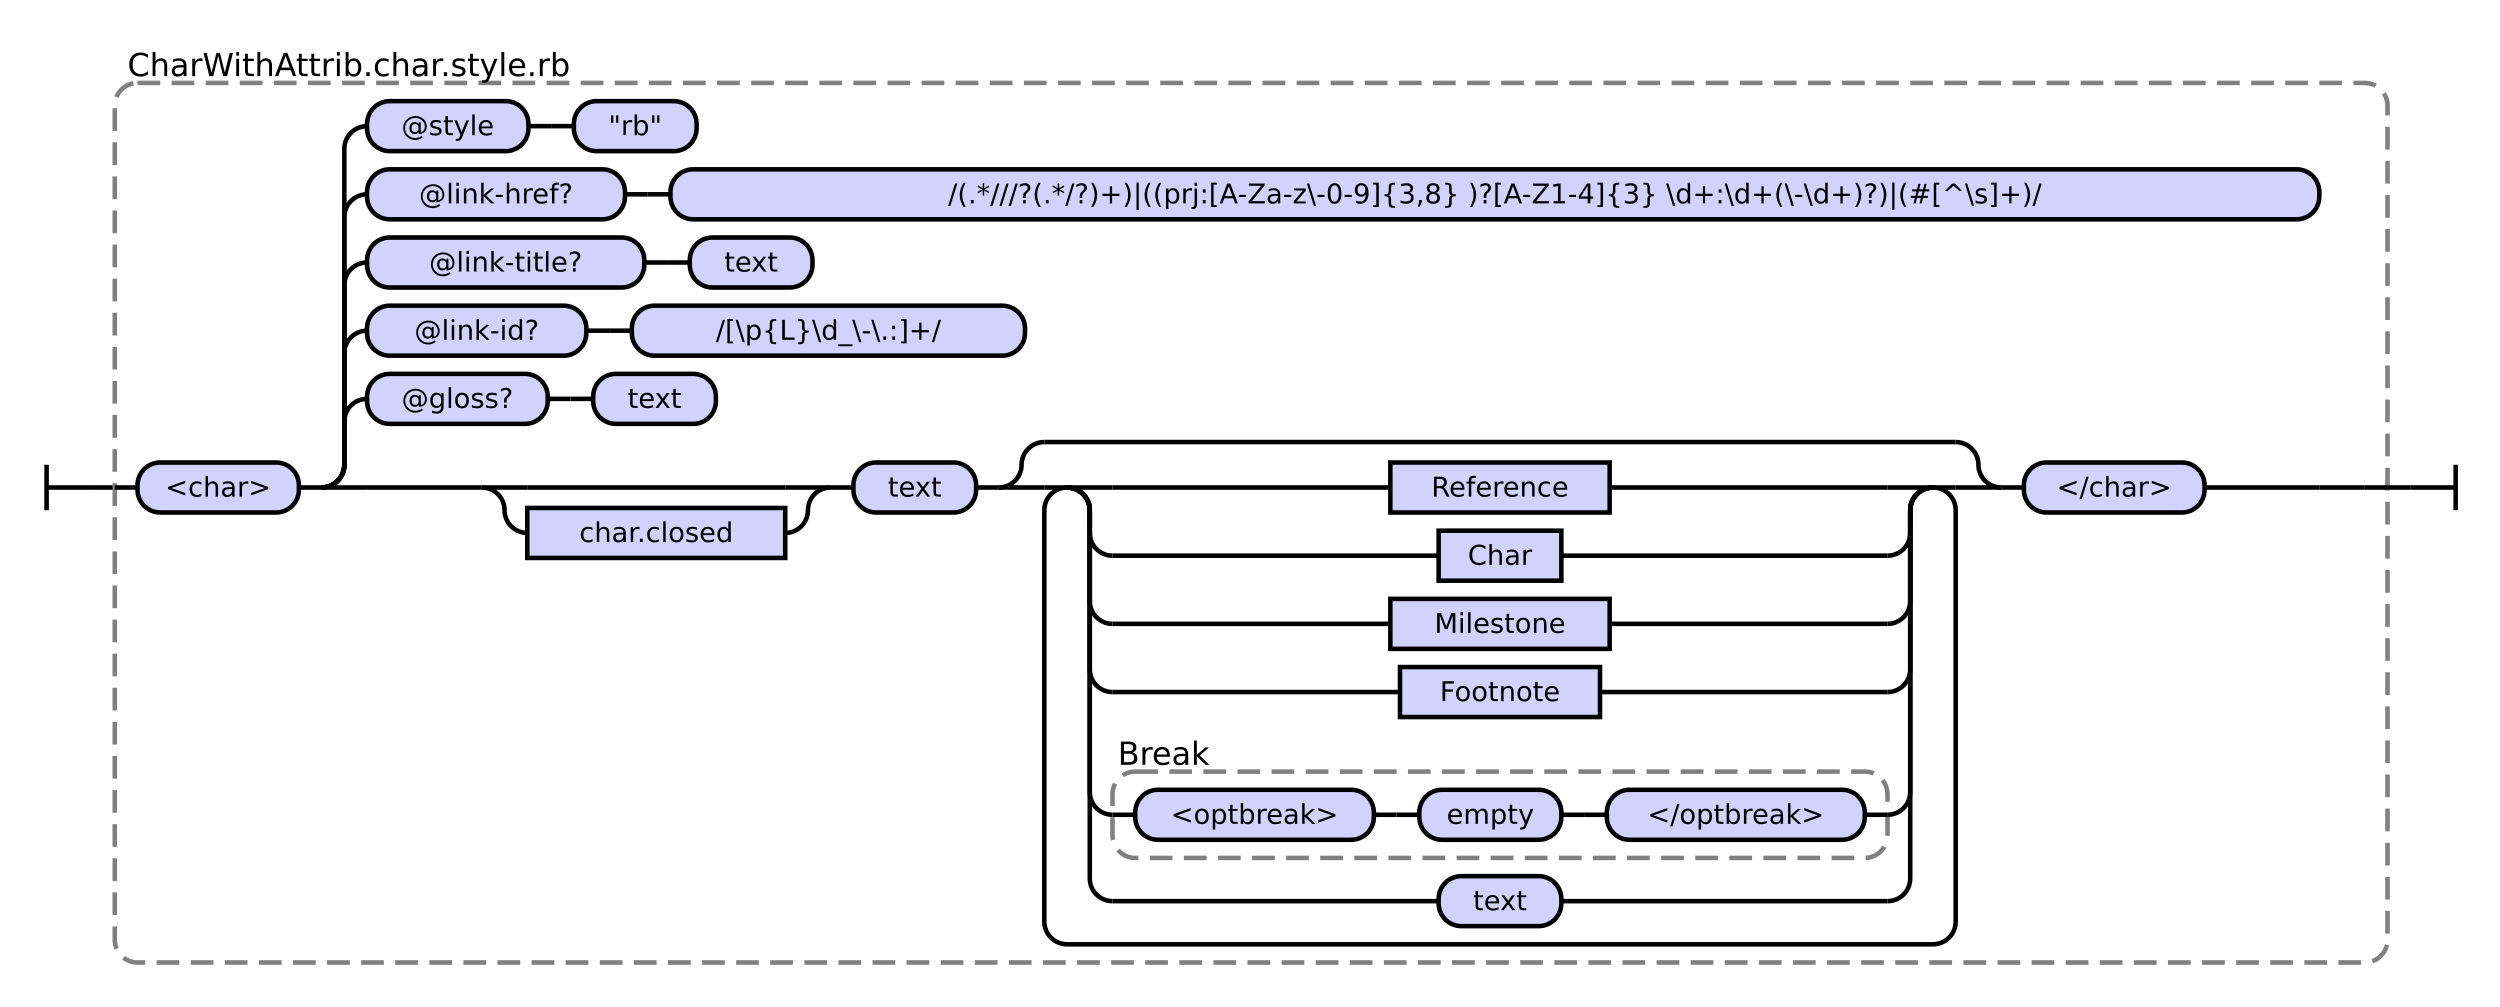
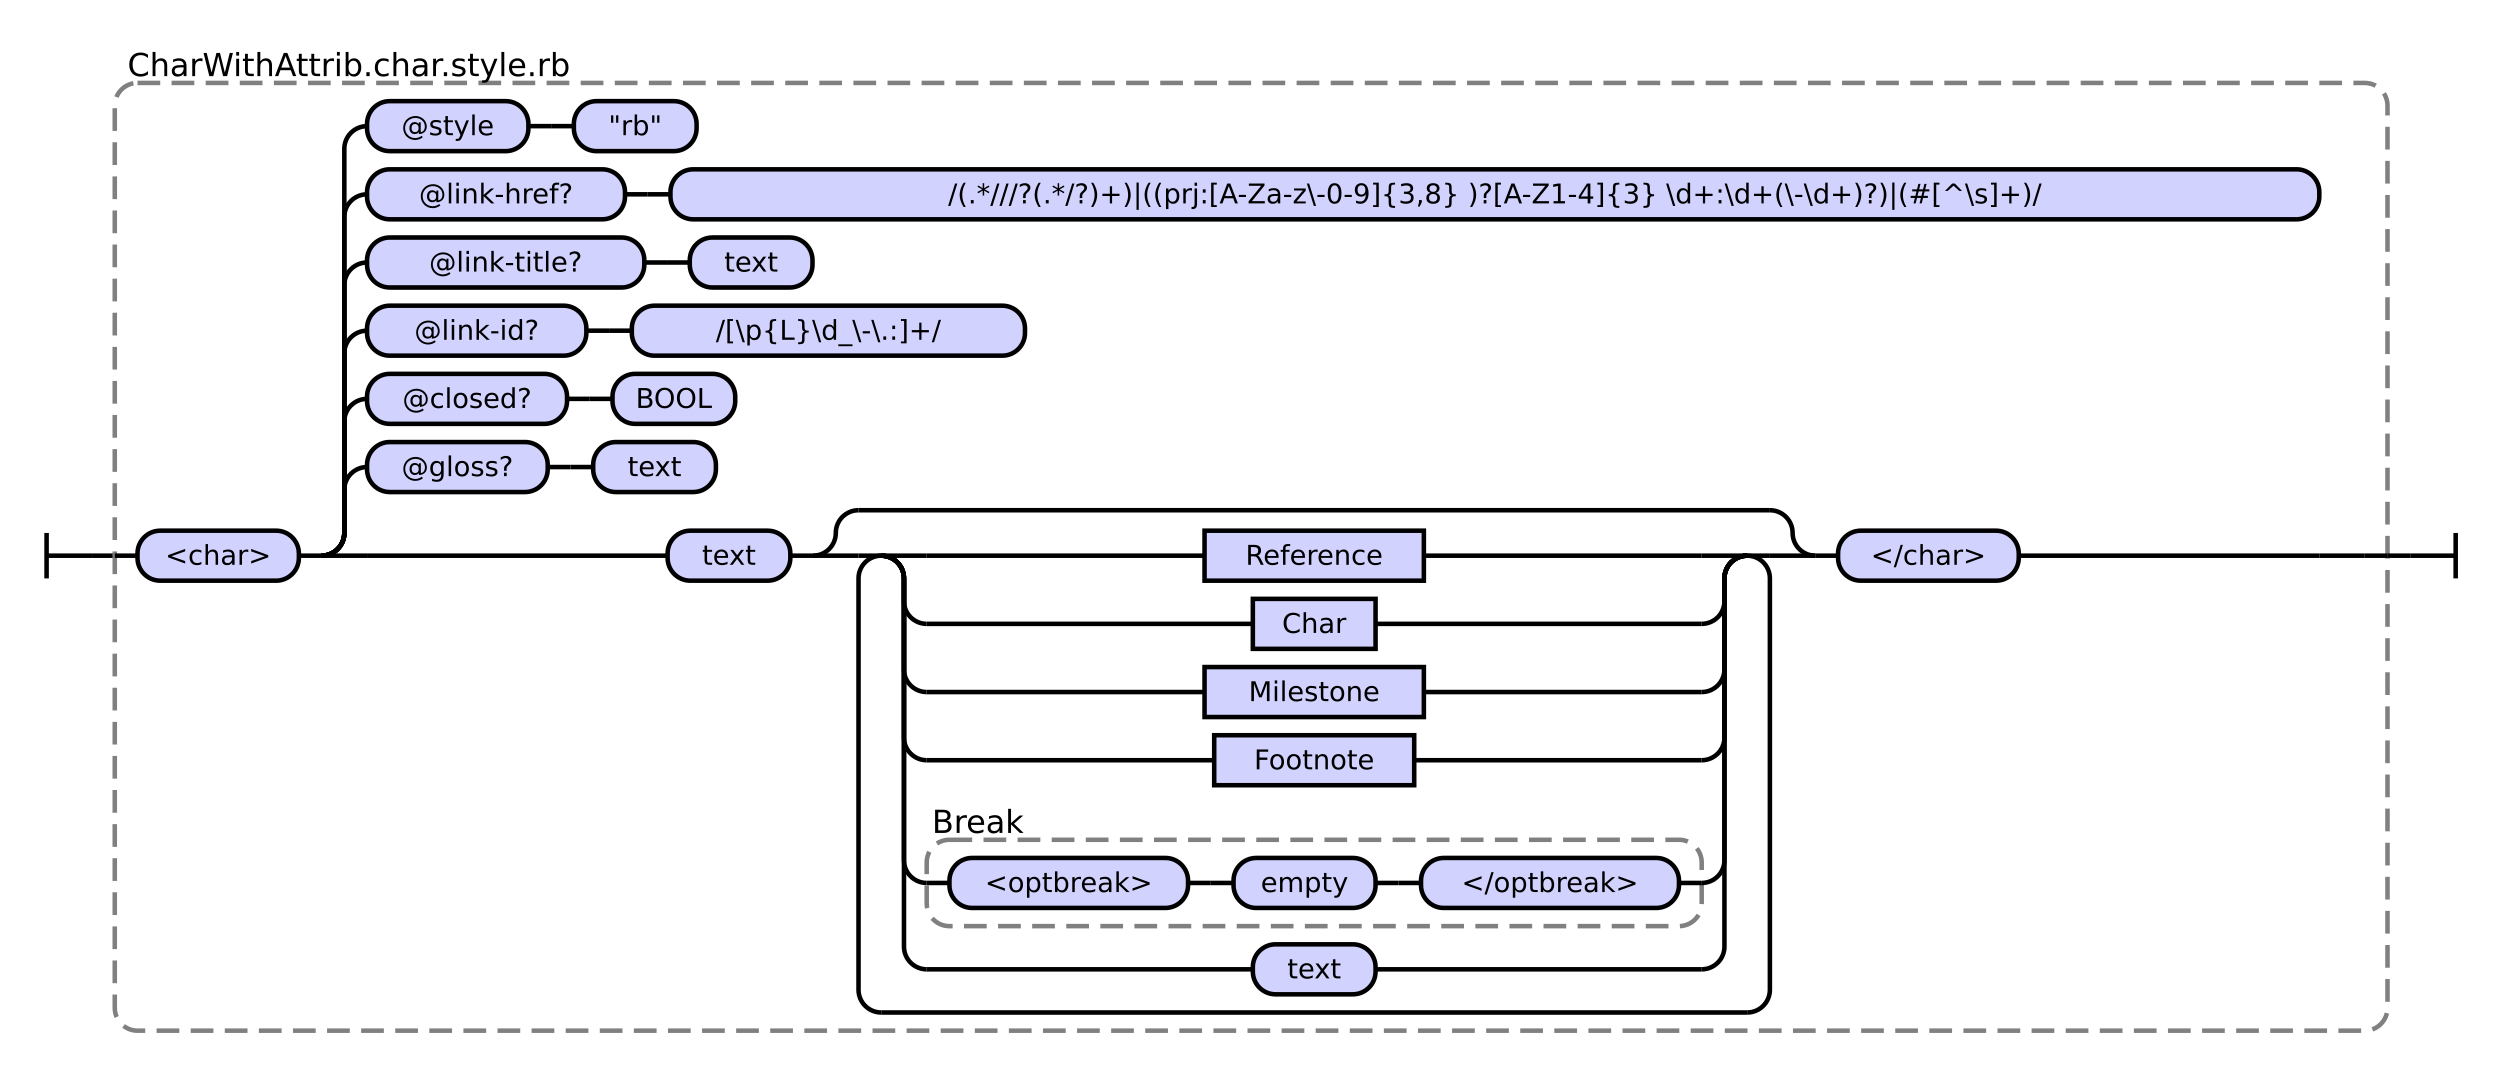
- <svg xmlns="http://www.w3.org/2000/svg" class="railroad-diagram" height="443" viewBox="0 0 1100.0 443" width="1100.0">
+ <svg xmlns="http://www.w3.org/2000/svg" class="railroad-diagram" height="473" viewBox="0 0 1100.0 473" width="1100.0">
  <g transform="translate(.5 .5)">
    <style>/*  */
    svg.railroad-diagram {
        background-color:hsl(30,20%,95%);
    }
    svg.railroad-diagram path {
        stroke-width: 2;
        stroke: black;
        fill: none;
    }
    svg.railroad-diagram text {
        font-size: 12px;
        text-anchor: middle;
        font-family: DejaVu Sans;
    }
    svg.railroad-diagram text.label {
        text-anchor:start;
    }
    svg.railroad-diagram text.comment {
        font-family: DejaVu Sans;
        font-size: 14px;
    }
    svg.railroad-diagram rect{
        stroke-width: 2;
        stroke:black;
        fill: rgb(210, 210, 255);
    }
    svg.railroad-diagram rect.group-box {
        stroke: gray;
        stroke-dasharray: 10 5;
        fill: none;
    }
    .terminal {
        font-family: DejaVu Sans;
    }

/*  */
</style>
    <g>
-       <path d="M 20 204 v 20 m 0 -10 h 20" />
+       <path d="M 20 234 v 20 m 0 -10 h 20" />
    </g>
-     <path d="M 40 214 h 10" />
+     <path d="M 40 244 h 10" />
    <g>
-       <path d="M 50 214 h 0.0" />
-       <path d="M 1050.0 214 h 0.0" />
-       <rect class="group-box" height="387" rx="10" ry="10" width="1000.0" x="50.0" y="36" />
+       <path d="M 50 244 h 0.0" />
+       <path d="M 1050.0 244 h 0.0" />
+       <rect class="group-box" height="417" rx="10" ry="10" width="1000.0" x="50.0" y="36" />
      <g>
-         <path d="M 50.0 214 h 10.0" />
-         <path d="M 1040.0 214 h 10.0" />
+         <path d="M 50.0 244 h 10.0" />
+         <path d="M 1040.0 244 h 10.0" />
        <g class="terminal ">
-           <path d="M 60.0 214 h 0.0" />
-           <path d="M 131.0 214 h 0.0" />
-           <rect height="22" rx="10" ry="10" width="71.0" x="60.0" y="203" />
-           <text x="95.5" y="218">&lt;char&gt;</text>
+           <path d="M 60.0 244 h 0.0" />
+           <path d="M 131.0 244 h 0.0" />
+           <rect height="22" rx="10" ry="10" width="71.0" x="60.0" y="233" />
+           <text x="95.5" y="248">&lt;char&gt;</text>
        </g>
-         <path d="M 131.0 214 h 10" />
+         <path d="M 131.0 244 h 10" />
        <g>
-           <path d="M 141.0 214 h 0.0" />
-           <path d="M 1040.0 214 h 0.0" />
-           <path d="M 141.0 214 a 10 10 0 0 0 10 -10 v -19 a 10 10 0 0 1 10 -10" />
+           <path d="M 141.0 244 h 0.0" />
+           <path d="M 1040.0 244 h 0.0" />
+           <path d="M 141.0 244 a 10 10 0 0 0 10 -10 v -19 a 10 10 0 0 1 10 -10" />
+           <g>
+             <path d="M 161.0 205 h 0.0" />
+             <path d="M 314.5 205 h 0.0" />
+             <g class="terminal ">
+               <path d="M 161.0 205 h 0.0" />
+               <path d="M 240.5 205 h 0.0" />
+               <rect height="22" rx="10" ry="10" width="79.5" x="161.0" y="194" />
+               <text x="200.75" y="209">@gloss?</text>
+             </g>
+             <path d="M 240.5 205 h 10" />
+             <path d="M 250.5 205 h 10" />
+             <g class="terminal ">
+               <path d="M 260.5 205 h 0.0" />
+               <path d="M 314.5 205 h 0.0" />
+               <rect height="22" rx="10" ry="10" width="54.0" x="260.5" y="194" />
+               <text x="287.5" y="209">text</text>
+             </g>
+           </g>
+           <path d="M 141.0 244 a 10 10 0 0 0 10 -10 v -49 a 10 10 0 0 1 10 -10" />
          <g>
            <path d="M 161.0 175 h 0.0" />
-             <path d="M 314.5 175 h 0.0" />
+             <path d="M 323.0 175 h 0.0" />
            <g class="terminal ">
              <path d="M 161.0 175 h 0.0" />
-               <path d="M 240.5 175 h 0.0" />
-               <rect height="22" rx="10" ry="10" width="79.5" x="161.0" y="164" />
-               <text x="200.75" y="179">@gloss?</text>
-             </g>
-             <path d="M 240.5 175 h 10" />
-             <path d="M 250.5 175 h 10" />
-             <g class="terminal ">
-               <path d="M 260.5 175 h 0.0" />
-               <path d="M 314.5 175 h 0.0" />
-               <rect height="22" rx="10" ry="10" width="54.0" x="260.5" y="164" />
-               <text x="287.5" y="179">text</text>
-             </g>
-           </g>
-           <path d="M 141.0 214 a 10 10 0 0 0 10 -10 v -49 a 10 10 0 0 1 10 -10" />
+               <path d="M 249.0 175 h 0.0" />
+               <rect height="22" rx="10" ry="10" width="88.0" x="161.0" y="164" />
+               <text x="205.0" y="179">@closed?</text>
+             </g>
+             <path d="M 249.0 175 h 10" />
+             <path d="M 259.0 175 h 10" />
+             <g class="terminal ">
+               <path d="M 269.0 175 h 0.0" />
+               <path d="M 323.0 175 h 0.0" />
+               <rect height="22" rx="10" ry="10" width="54.0" x="269.0" y="164" />
+               <text x="296.0" y="179">BOOL</text>
+             </g>
+           </g>
+           <path d="M 141.0 244 a 10 10 0 0 0 10 -10 v -79 a 10 10 0 0 1 10 -10" />
          <g>
            <path d="M 161.0 145 h 0.0" />
            <path d="M 450.5 145 h 0.0" />
            <g class="terminal ">
              <path d="M 161.0 145 h 0.0" />
              <path d="M 257.5 145 h 0.0" />
              <rect height="22" rx="10" ry="10" width="96.5" x="161.0" y="134" />
              <text x="209.25" y="149">@link-id?</text>
            </g>
            <path d="M 257.5 145 h 10" />
            <path d="M 267.5 145 h 10" />
            <g class="terminal ">
              <path d="M 277.5 145 h 0.0" />
              <path d="M 450.5 145 h 0.0" />
              <rect height="22" rx="10" ry="10" width="173.0" x="277.5" y="134" />
              <text x="364.0" y="149">/[\p{L}\d_\-\.:]+/</text>
            </g>
          </g>
-           <path d="M 141.0 214 a 10 10 0 0 0 10 -10 v -79 a 10 10 0 0 1 10 -10" />
+           <path d="M 141.0 244 a 10 10 0 0 0 10 -10 v -109 a 10 10 0 0 1 10 -10" />
          <g>
            <path d="M 161.0 115 h 0.0" />
            <path d="M 357.0 115 h 0.0" />
            <g class="terminal ">
              <path d="M 161.0 115 h 0.0" />
              <path d="M 283.0 115 h 0.0" />
              <rect height="22" rx="10" ry="10" width="122.0" x="161.0" y="104" />
              <text x="222.0" y="119">@link-title?</text>
            </g>
            <path d="M 283.0 115 h 10" />
            <path d="M 293.0 115 h 10" />
            <g class="terminal ">
              <path d="M 303.0 115 h 0.0" />
              <path d="M 357.0 115 h 0.0" />
              <rect height="22" rx="10" ry="10" width="54.0" x="303.0" y="104" />
              <text x="330.0" y="119">text</text>
            </g>
          </g>
-           <path d="M 141.0 214 a 10 10 0 0 0 10 -10 v -109 a 10 10 0 0 1 10 -10" />
+           <path d="M 141.0 244 a 10 10 0 0 0 10 -10 v -139 a 10 10 0 0 1 10 -10" />
          <g>
            <path d="M 161.0 85 h 0.0" />
            <path d="M 1020.0 85 h 0.0" />
            <g class="terminal ">
              <path d="M 161.0 85 h 0.0" />
              <path d="M 274.5 85 h 0.0" />
              <rect height="22" rx="10" ry="10" width="113.5" x="161.0" y="74" />
              <text x="217.75" y="89">@link-href?</text>
            </g>
            <path d="M 274.5 85 h 10" />
            <path d="M 284.5 85 h 10" />
            <g class="terminal ">
              <path d="M 294.5 85 h 0.0" />
              <path d="M 1020.0 85 h 0.0" />
              <rect height="22" rx="10" ry="10" width="725.5" x="294.5" y="74" />
              <text x="657.25" y="89">/(.*///?(.*/?)+)|((prj:[A-Za-z\-0-9]{3,8} )?[A-Z1-4]{3} \d+:\d+(\-\d+)?)|(#[^\s]+)/</text>
            </g>
          </g>
-           <path d="M 141.0 214 a 10 10 0 0 0 10 -10 v -139 a 10 10 0 0 1 10 -10" />
+           <path d="M 141.0 244 a 10 10 0 0 0 10 -10 v -169 a 10 10 0 0 1 10 -10" />
          <g>
            <path d="M 161.0 55 h 0.0" />
            <path d="M 306.0 55 h 0.0" />
            <g class="terminal ">
              <path d="M 161.0 55 h 0.0" />
              <path d="M 232.0 55 h 0.0" />
              <rect height="22" rx="10" ry="10" width="71.0" x="161.0" y="44" />
              <text x="196.5" y="59">@style</text>
            </g>
            <path d="M 232.0 55 h 10" />
            <path d="M 242.0 55 h 10" />
            <g class="terminal ">
              <path d="M 252.0 55 h 0.0" />
              <path d="M 306.0 55 h 0.0" />
              <rect height="22" rx="10" ry="10" width="54.0" x="252.0" y="44" />
              <text x="279.0" y="59">"rb"</text>
            </g>
          </g>
-           <path d="M 141.0 214 h 20" />
-           <g>
-             <path d="M 161.0 214 h 50.5" />
-             <path d="M 969.5 214 h 50.5" />
+           <path d="M 141.0 244 h 20" />
+           <g>
+             <path d="M 161.0 244 h 132.25" />
+             <path d="M 887.75 244 h 132.25" />
+             <g class="terminal ">
+               <path d="M 293.25 244 h 0.0" />
+               <path d="M 347.25 244 h 0.0" />
+               <rect height="22" rx="10" ry="10" width="54.0" x="293.25" y="233" />
+               <text x="320.25" y="248">text</text>
+             </g>
+             <path d="M 347.25 244 h 10" />
            <g>
-               <path d="M 211.5 214 h 0.0" />
-               <path d="M 365.0 214 h 0.0" />
-               <path d="M 211.5 214 h 20" />
+               <path d="M 357.25 244 h 0.0" />
+               <path d="M 798.25 244 h 0.0" />
+               <path d="M 357.25 244 a 10 10 0 0 0 10 -10 v 0 a 10 10 0 0 1 10 -10" />
              <g>
-                 <path d="M 231.5 214 h 113.5" />
+                 <path d="M 377.25 224 h 401.0" />
              </g>
-               <path d="M 345.0 214 h 20" />
-               <path d="M 211.5 214 a 10 10 0 0 1 10 10 v 0 a 10 10 0 0 0 10 10" />
-               <g class="non-terminal ">
-                 <path d="M 231.5 234 h 0.0" />
-                 <path d="M 345.0 234 h 0.0" />
-                 <rect height="22" width="113.5" x="231.5" y="223" />
-                 <text x="288.25" y="238">char.closed</text>
-               </g>
-               <path d="M 345.0 234 a 10 10 0 0 0 10 -10 v 0 a 10 10 0 0 1 10 -10" />
-             </g>
-             <path d="M 365.0 214 h 10" />
-             <g class="terminal ">
-               <path d="M 375.0 214 h 0.0" />
-               <path d="M 429.0 214 h 0.0" />
-               <rect height="22" rx="10" ry="10" width="54.0" x="375.0" y="203" />
-               <text x="402.0" y="218">text</text>
-             </g>
-             <path d="M 429.0 214 h 10" />
-             <g>
-               <path d="M 439.0 214 h 0.0" />
-               <path d="M 880.0 214 h 0.0" />
-               <path d="M 439.0 214 a 10 10 0 0 0 10 -10 v 0 a 10 10 0 0 1 10 -10" />
+               <path d="M 778.25 224 a 10 10 0 0 1 10 10 v 0 a 10 10 0 0 0 10 10" />
+               <path d="M 357.25 244 h 20" />
              <g>
-                 <path d="M 459.0 194 h 401.0" />
-               </g>
-               <path d="M 860.0 194 a 10 10 0 0 1 10 10 v 0 a 10 10 0 0 0 10 10" />
-               <path d="M 439.0 214 h 20" />
-               <g>
-                 <path d="M 459.0 214 h 0.0" />
-                 <path d="M 860.0 214 h 0.0" />
-                 <path d="M 459.0 214 h 10" />
+                 <path d="M 377.25 244 h 0.0" />
+                 <path d="M 778.25 244 h 0.0" />
+                 <path d="M 377.25 244 h 10" />
                <g>
-                   <path d="M 469.0 214 h 0.0" />
-                   <path d="M 850.0 214 h 0.0" />
-                   <path d="M 469.0 214 h 20" />
+                   <path d="M 387.25 244 h 0.0" />
+                   <path d="M 768.25 244 h 0.0" />
+                   <path d="M 387.25 244 h 20" />
                  <g class="non-terminal ">
-                     <path d="M 489.0 214 h 122.25" />
-                     <path d="M 707.75 214 h 122.25" />
-                     <rect height="22" width="96.5" x="611.25" y="203" />
-                     <text x="659.5" y="218">Reference</text>
-                   </g>
-                   <path d="M 830.0 214 h 20" />
-                   <path d="M 469.0 214 a 10 10 0 0 1 10 10 v 10 a 10 10 0 0 0 10 10" />
+                     <path d="M 407.25 244 h 122.25" />
+                     <path d="M 626.0 244 h 122.25" />
+                     <rect height="22" width="96.5" x="529.5" y="233" />
+                     <text x="577.75" y="248">Reference</text>
+                   </g>
+                   <path d="M 748.25 244 h 20" />
+                   <path d="M 387.25 244 a 10 10 0 0 1 10 10 v 10 a 10 10 0 0 0 10 10" />
                  <g class="non-terminal ">
-                     <path d="M 489.0 244 h 143.5" />
-                     <path d="M 686.5 244 h 143.5" />
-                     <rect height="22" width="54.0" x="632.5" y="233" />
-                     <text x="659.5" y="248">Char</text>
-                   </g>
-                   <path d="M 830.0 244 a 10 10 0 0 0 10 -10 v -10 a 10 10 0 0 1 10 -10" />
-                   <path d="M 469.0 214 a 10 10 0 0 1 10 10 v 40 a 10 10 0 0 0 10 10" />
+                     <path d="M 407.25 274 h 143.5" />
+                     <path d="M 604.75 274 h 143.5" />
+                     <rect height="22" width="54.0" x="550.75" y="263" />
+                     <text x="577.75" y="278">Char</text>
+                   </g>
+                   <path d="M 748.25 274 a 10 10 0 0 0 10 -10 v -10 a 10 10 0 0 1 10 -10" />
+                   <path d="M 387.25 244 a 10 10 0 0 1 10 10 v 40 a 10 10 0 0 0 10 10" />
                  <g class="non-terminal ">
-                     <path d="M 489.0 274 h 122.25" />
-                     <path d="M 707.75 274 h 122.25" />
-                     <rect height="22" width="96.5" x="611.25" y="263" />
-                     <text x="659.5" y="278">Milestone</text>
-                   </g>
-                   <path d="M 830.0 274 a 10 10 0 0 0 10 -10 v -40 a 10 10 0 0 1 10 -10" />
-                   <path d="M 469.0 214 a 10 10 0 0 1 10 10 v 70 a 10 10 0 0 0 10 10" />
+                     <path d="M 407.25 304 h 122.25" />
+                     <path d="M 626.0 304 h 122.25" />
+                     <rect height="22" width="96.5" x="529.5" y="293" />
+                     <text x="577.75" y="308">Milestone</text>
+                   </g>
+                   <path d="M 748.25 304 a 10 10 0 0 0 10 -10 v -40 a 10 10 0 0 1 10 -10" />
+                   <path d="M 387.25 244 a 10 10 0 0 1 10 10 v 70 a 10 10 0 0 0 10 10" />
                  <g class="non-terminal ">
-                     <path d="M 489.0 304 h 126.5" />
-                     <path d="M 703.5 304 h 126.5" />
-                     <rect height="22" width="88.0" x="615.5" y="293" />
-                     <text x="659.5" y="308">Footnote</text>
-                   </g>
-                   <path d="M 830.0 304 a 10 10 0 0 0 10 -10 v -70 a 10 10 0 0 1 10 -10" />
-                   <path d="M 469.0 214 a 10 10 0 0 1 10 10 v 124 a 10 10 0 0 0 10 10" />
+                     <path d="M 407.25 334 h 126.5" />
+                     <path d="M 621.75 334 h 126.5" />
+                     <rect height="22" width="88.0" x="533.75" y="323" />
+                     <text x="577.75" y="338">Footnote</text>
+                   </g>
+                   <path d="M 748.25 334 a 10 10 0 0 0 10 -10 v -70 a 10 10 0 0 1 10 -10" />
+                   <path d="M 387.25 244 a 10 10 0 0 1 10 10 v 124 a 10 10 0 0 0 10 10" />
                  <g>
-                     <path d="M 489.0 358 h 0.0" />
-                     <path d="M 830.0 358 h 0.0" />
-                     <rect class="group-box" height="38" rx="10" ry="10" width="341.0" x="489.0" y="339" />
+                     <path d="M 407.25 388 h 0.0" />
+                     <path d="M 748.25 388 h 0.0" />
+                     <rect class="group-box" height="38" rx="10" ry="10" width="341.0" x="407.25" y="369" />
                    <g>
-                       <path d="M 489.0 358 h 10.0" />
-                       <path d="M 820.0 358 h 10.0" />
+                       <path d="M 407.25 388 h 10.0" />
+                       <path d="M 738.25 388 h 10.0" />
                      <g class="terminal ">
-                         <path d="M 499.0 358 h 0.0" />
-                         <path d="M 604.0 358 h 0.0" />
-                         <rect height="22" rx="10" ry="10" width="105.0" x="499.0" y="347" />
-                         <text x="551.5" y="362">&lt;optbreak&gt;</text>
+                         <path d="M 417.25 388 h 0.0" />
+                         <path d="M 522.25 388 h 0.0" />
+                         <rect height="22" rx="10" ry="10" width="105.0" x="417.25" y="377" />
+                         <text x="469.75" y="392">&lt;optbreak&gt;</text>
                      </g>
-                       <path d="M 604.0 358 h 10" />
-                       <path d="M 614.0 358 h 10" />
+                       <path d="M 522.25 388 h 10" />
+                       <path d="M 532.25 388 h 10" />
                      <g>
-                         <path d="M 624.0 358 h 0.0" />
-                         <path d="M 820.0 358 h 0.0" />
+                         <path d="M 542.25 388 h 0.0" />
+                         <path d="M 738.25 388 h 0.0" />
                        <g class="terminal ">
-                           <path d="M 624.0 358 h 0.0" />
-                           <path d="M 686.5 358 h 0.0" />
-                           <rect height="22" rx="10" ry="10" width="62.5" x="624.0" y="347" />
-                           <text x="655.25" y="362">empty</text>
+                           <path d="M 542.25 388 h 0.0" />
+                           <path d="M 604.75 388 h 0.0" />
+                           <rect height="22" rx="10" ry="10" width="62.5" x="542.25" y="377" />
+                           <text x="573.5" y="392">empty</text>
                        </g>
-                         <path d="M 686.5 358 h 10" />
-                         <path d="M 696.5 358 h 10" />
+                         <path d="M 604.75 388 h 10" />
+                         <path d="M 614.75 388 h 10" />
                        <g class="terminal ">
-                           <path d="M 706.5 358 h 0.0" />
-                           <path d="M 820.0 358 h 0.0" />
-                           <rect height="22" rx="10" ry="10" width="113.5" x="706.5" y="347" />
-                           <text x="763.25" y="362">&lt;/optbreak&gt;</text>
+                           <path d="M 624.75 388 h 0.0" />
+                           <path d="M 738.25 388 h 0.0" />
+                           <rect height="22" rx="10" ry="10" width="113.5" x="624.75" y="377" />
+                           <text x="681.5" y="392">&lt;/optbreak&gt;</text>
                        </g>
                      </g>
                    </g>
                    <g class="non-terminal ">
-                       <path d="M 489.0 331 h 0.0" />
-                       <path d="M 534.0 331 h 0.0" />
-                       <text class="comment" x="511.5" y="336">Break</text>
+                       <path d="M 407.25 361 h 0.0" />
+                       <path d="M 452.25 361 h 0.0" />
+                       <text class="comment" x="429.75" y="366">Break</text>
                    </g>
                  </g>
-                   <path d="M 830.0 358 a 10 10 0 0 0 10 -10 v -124 a 10 10 0 0 1 10 -10" />
-                   <path d="M 469.0 214 a 10 10 0 0 1 10 10 v 162 a 10 10 0 0 0 10 10" />
+                   <path d="M 748.25 388 a 10 10 0 0 0 10 -10 v -124 a 10 10 0 0 1 10 -10" />
+                   <path d="M 387.25 244 a 10 10 0 0 1 10 10 v 162 a 10 10 0 0 0 10 10" />
                  <g class="terminal ">
-                     <path d="M 489.0 396 h 143.5" />
-                     <path d="M 686.5 396 h 143.5" />
-                     <rect height="22" rx="10" ry="10" width="54.0" x="632.5" y="385" />
-                     <text x="659.5" y="400">text</text>
-                   </g>
-                   <path d="M 830.0 396 a 10 10 0 0 0 10 -10 v -162 a 10 10 0 0 1 10 -10" />
+                     <path d="M 407.25 426 h 143.5" />
+                     <path d="M 604.75 426 h 143.5" />
+                     <rect height="22" rx="10" ry="10" width="54.0" x="550.75" y="415" />
+                     <text x="577.75" y="430">text</text>
+                   </g>
+                   <path d="M 748.25 426 a 10 10 0 0 0 10 -10 v -162 a 10 10 0 0 1 10 -10" />
                </g>
-                 <path d="M 850.0 214 h 10" />
-                 <path d="M 469.0 214 a 10 10 0 0 0 -10 10 v 181 a 10 10 0 0 0 10 10" />
+                 <path d="M 768.25 244 h 10" />
+                 <path d="M 387.25 244 a 10 10 0 0 0 -10 10 v 181 a 10 10 0 0 0 10 10" />
                <g>
-                   <path d="M 469.0 415 h 381.0" />
+                   <path d="M 387.25 445 h 381.0" />
                </g>
-                 <path d="M 850.0 415 a 10 10 0 0 0 10 -10 v -181 a 10 10 0 0 0 -10 -10" />
+                 <path d="M 768.25 445 a 10 10 0 0 0 10 -10 v -181 a 10 10 0 0 0 -10 -10" />
              </g>
-               <path d="M 860.0 214 h 20" />
-             </g>
-             <path d="M 880.0 214 h 10" />
-             <g class="terminal ">
-               <path d="M 890.0 214 h 0.0" />
-               <path d="M 969.5 214 h 0.0" />
-               <rect height="22" rx="10" ry="10" width="79.5" x="890.0" y="203" />
-               <text x="929.75" y="218">&lt;/char&gt;</text>
-             </g>
-           </g>
-           <path d="M 1020.0 214 h 20" />
+               <path d="M 778.25 244 h 20" />
+             </g>
+             <path d="M 798.25 244 h 10" />
+             <g class="terminal ">
+               <path d="M 808.25 244 h 0.0" />
+               <path d="M 887.75 244 h 0.0" />
+               <rect height="22" rx="10" ry="10" width="79.5" x="808.25" y="233" />
+               <text x="848.0" y="248">&lt;/char&gt;</text>
+             </g>
+           </g>
+           <path d="M 1020.0 244 h 20" />
        </g>
      </g>
      <g class="non-terminal ">
        <path d="M 50.0 28 h 0.0" />
        <path d="M 256.0 28 h 0.0" />
        <text class="comment" x="153.0" y="33">CharWithAttrib.char.style.rb</text>
      </g>
    </g>
-     <path d="M 1050.0 214 h 10" />
-     <path d="M 1060.0 214 h 20 m 0 -10 v 20" />
+     <path d="M 1050.0 244 h 10" />
+     <path d="M 1060.0 244 h 20 m 0 -10 v 20" />
  </g>
</svg>
